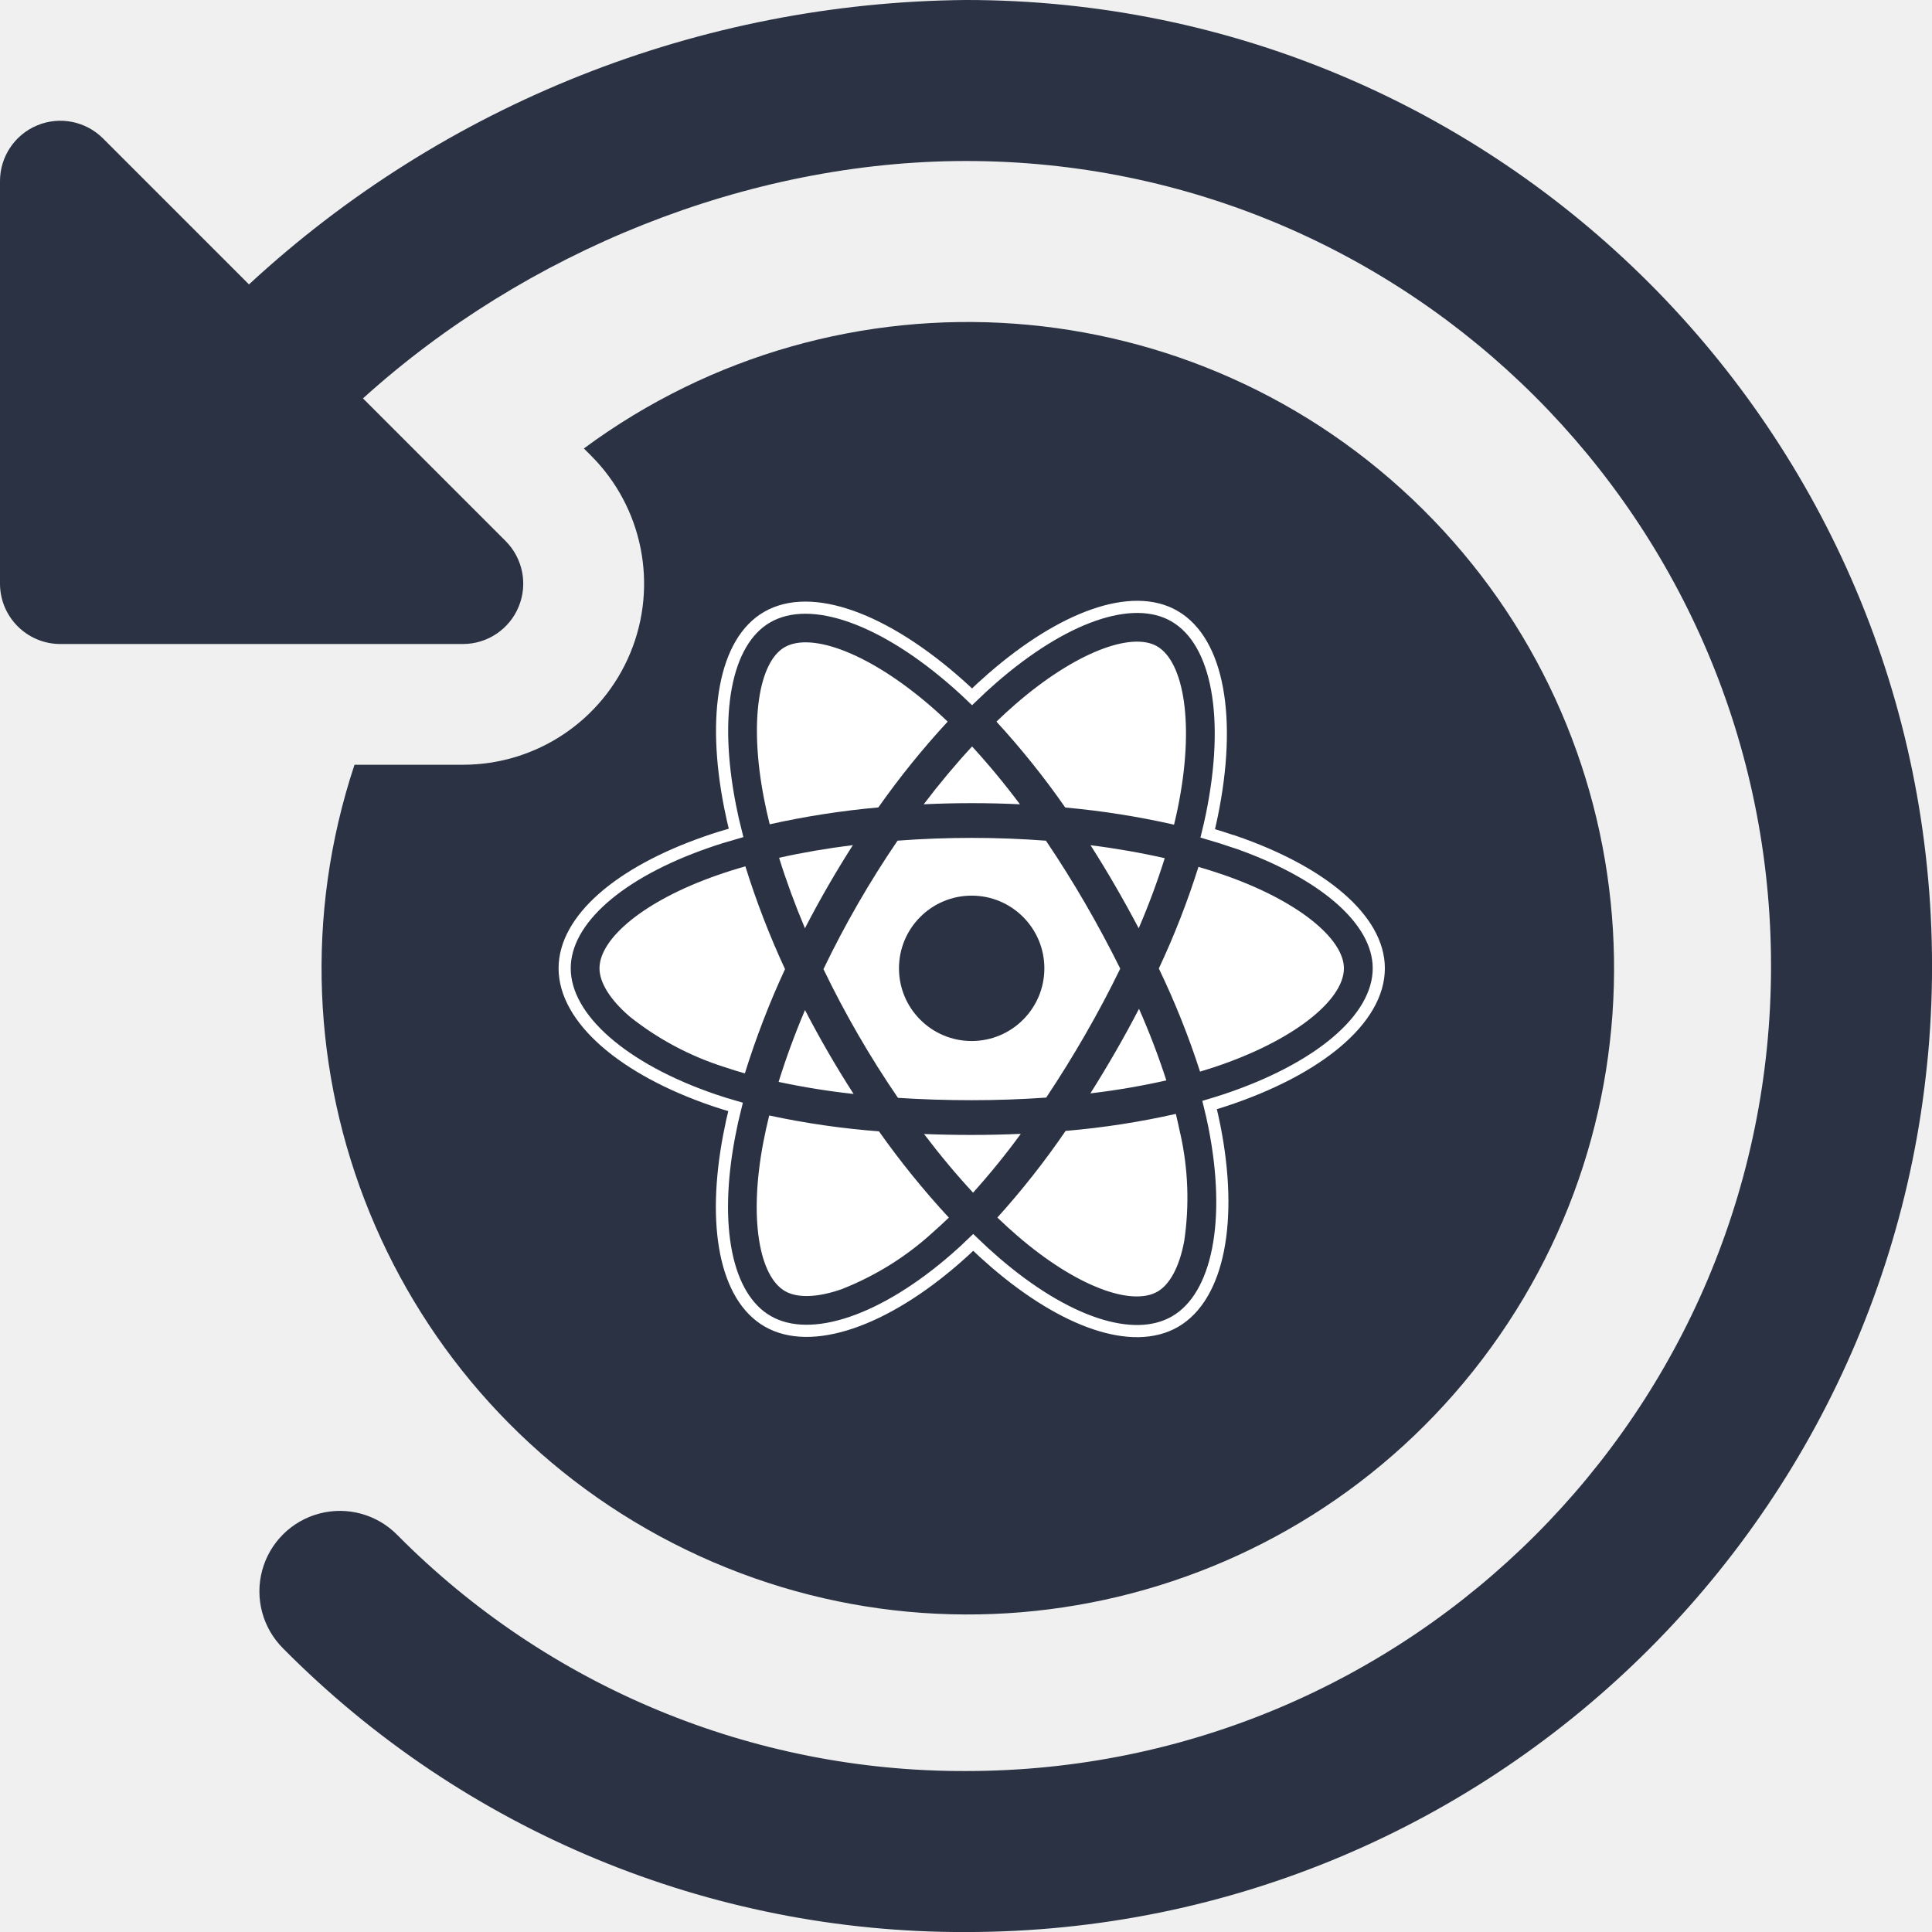
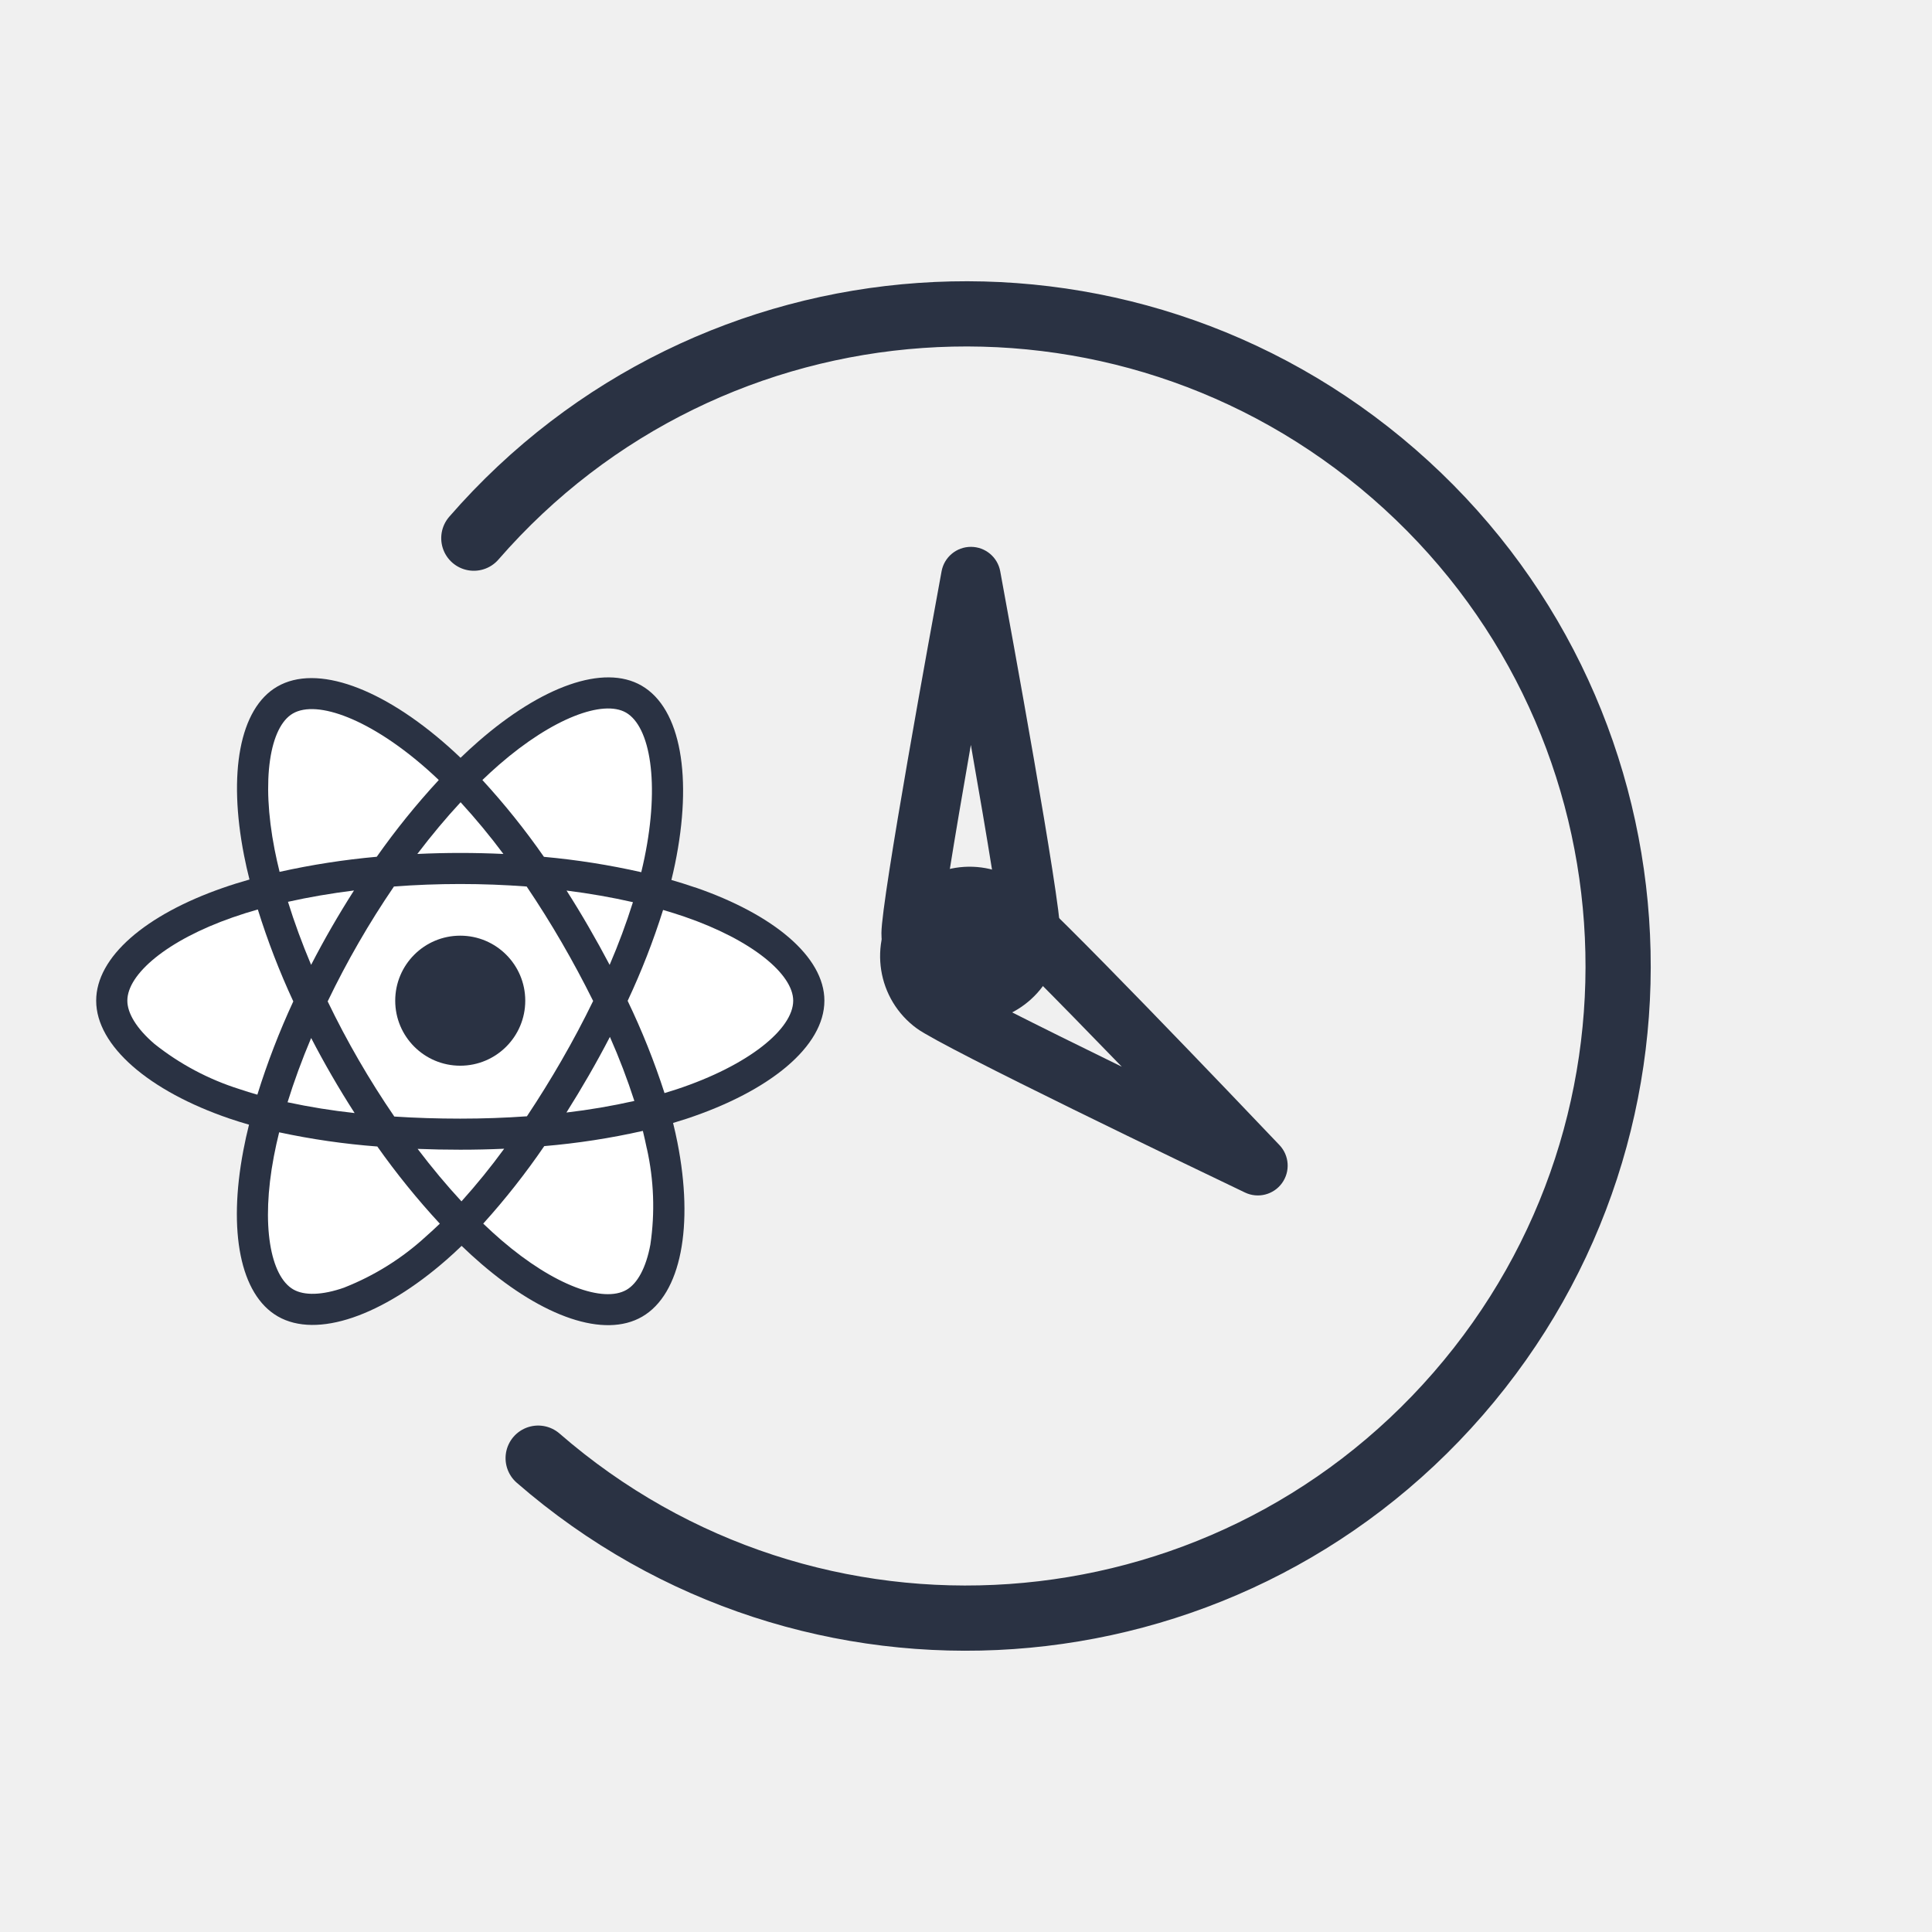
- <svg xmlns="http://www.w3.org/2000/svg" width="158.997" height="158.997" viewBox="0 0 158.997 158.997">
-   <g transform="translate(-170.502 -170.502)">
-     <g transform="translate(170.502 170.502)">
-       <path d="M79.5,0A88,88,0,0,0,20.491,23.406L8.48,11.395A4.966,4.966,0,0,0,0,14.906V48.03A4.97,4.97,0,0,0,4.969,53H38.093a4.966,4.966,0,0,0,3.511-8.48L29.871,32.786C43.207,20.716,61.5,13.25,79.5,13.25a66.249,66.249,0,0,1,0,132.5,65.556,65.556,0,0,1-46.8-19.424,6.624,6.624,0,1,0-9.394,9.341A78.708,78.708,0,0,0,79.5,159a79.5,79.5,0,0,0,0-159Z" transform="translate(0)" fill="#2a3243" />
-       <path d="M15.594,40.437H6.676A53.181,53.181,0,1,0,25.551,14.408l.583.583a14.9,14.9,0,0,1-10.54,25.446Z" transform="translate(22.499 22.499)" fill="#2a3243" />
-     </g>
-     <g transform="translate(201.728 205.932)">
-       <path d="M70.324,33.833q-1.07-.367-2.157-.68.18-.732.333-1.471c1.632-7.924.565-14.308-3.08-16.41-3.495-2.016-9.21.086-14.983,5.109q-.853.744-1.668,1.531-.545-.523-1.11-1.025c-6.05-5.372-12.114-7.635-15.755-5.527-3.491,2.021-4.526,8.023-3.056,15.533q.219,1.116.5,2.219c-.858.244-1.687.5-2.479.78C19.773,36.365,15.243,40.24,15.243,44.26c0,4.152,4.862,8.316,12.25,10.841q.9.306,1.812.566-.3,1.188-.526,2.392c-1.4,7.38-.307,13.239,3.175,15.248,3.6,2.074,9.633-.058,15.511-5.2q.7-.609,1.4-1.289.882.851,1.811,1.652c5.694,4.9,11.317,6.878,14.8,4.864,3.593-2.08,4.761-8.375,3.245-16.033q-.173-.877-.4-1.791.636-.188,1.246-.389c7.68-2.544,12.677-6.658,12.677-10.866,0-4.034-4.676-7.936-11.911-10.427Z" transform="translate(0 0)" fill="#2a3243" stroke="#fff" stroke-width="1" />
+ <svg xmlns="http://www.w3.org/2000/svg" width="177.757" height="177.757" viewBox="0 0 177.757 177.757">
+   <g transform="translate(-121.122 -30.122)">
+     <g transform="translate(114.728 77.932)">
+       <path d="M70.324,33.833q-1.07-.367-2.157-.68.18-.732.333-1.471c1.632-7.924.565-14.308-3.08-16.41-3.495-2.016-9.21.086-14.983,5.109q-.853.744-1.668,1.531-.545-.523-1.11-1.025c-6.05-5.372-12.114-7.635-15.755-5.527-3.491,2.021-4.526,8.023-3.056,15.533q.219,1.116.5,2.219c-.858.244-1.687.5-2.479.78C19.773,36.365,15.243,40.24,15.243,44.26c0,4.152,4.862,8.316,12.25,10.841q.9.306,1.812.566-.3,1.188-.526,2.392c-1.4,7.38-.307,13.239,3.175,15.248,3.6,2.074,9.633-.058,15.511-5.2q.7-.609,1.4-1.289.882.851,1.811,1.652c5.694,4.9,11.317,6.878,14.8,4.864,3.593-2.08,4.761-8.375,3.245-16.033q-.173-.877-.4-1.791.636-.188,1.246-.389c7.68-2.544,12.677-6.658,12.677-10.866,0-4.034-4.676-7.936-11.911-10.427Z" transform="translate(0 0)" fill="#2a3243" />
      <path d="M75.449,59.184c-.366.121-.742.238-1.125.352a67.169,67.169,0,0,0-3.392-8.487,67.142,67.142,0,0,0,3.26-8.363c.685.2,1.35.408,1.991.629,6.2,2.134,9.981,5.289,9.981,7.72,0,2.59-4.084,5.952-10.715,8.149ZM72.7,64.636a24.234,24.234,0,0,1,.322,8.842c-.4,2.151-1.2,3.585-2.193,4.159-2.111,1.222-6.626-.366-11.5-4.556q-.837-.72-1.685-1.536a67.252,67.252,0,0,0,5.615-7.13,66.808,66.808,0,0,0,9.073-1.4q.2.827.363,1.621ZM44.872,77.426c-2.063.728-3.705.749-4.7.177-2.113-1.219-2.992-5.924-1.793-12.234q.214-1.119.489-2.224A67.3,67.3,0,0,0,47.9,64.451a69.639,69.639,0,0,0,5.751,7.1q-.624.6-1.276,1.175a24.239,24.239,0,0,1-7.5,4.695ZM35.209,59.168A24.244,24.244,0,0,1,27.4,55.017c-1.662-1.423-2.5-2.836-2.5-3.982,0-2.439,3.637-5.551,9.7-7.666q1.142-.4,2.306-.726A68.636,68.636,0,0,0,40.169,51.1a69.682,69.682,0,0,0-3.306,8.581Q36.03,59.447,35.209,59.168Zm3.239-22.05c-1.259-6.435-.423-11.288,1.681-12.506,2.241-1.3,7.2.553,12.421,5.191.334.3.669.607,1.005.928a68.581,68.581,0,0,0-5.707,7.062,69.928,69.928,0,0,0-8.94,1.389q-.256-1.026-.46-2.064Zm28.9,7.135q-.982-1.7-2.037-3.35c2.138.27,4.185.629,6.108,1.068a61.049,61.049,0,0,1-2.144,5.769q-.929-1.762-1.927-3.486ZM55.562,32.776A61.2,61.2,0,0,1,59.5,37.535q-3.957-.187-7.918,0C52.888,35.817,54.221,34.223,55.562,32.776ZM43.7,44.274q-.986,1.71-1.891,3.464c-.833-1.977-1.546-3.92-2.129-5.8,1.911-.428,3.95-.777,6.073-1.043Q44.689,42.562,43.7,44.274Zm2.115,17.1a60.936,60.936,0,0,1-6.174-.993c.591-1.91,1.32-3.9,2.171-5.914q.909,1.755,1.9,3.467,1.01,1.745,2.1,3.44Zm9.824,8.12c-1.356-1.464-2.709-3.083-4.031-4.824q1.924.076,3.92.076,2.048,0,4.044-.09A60.857,60.857,0,0,1,55.641,69.5ZM69.3,54.366a60.776,60.776,0,0,1,2.25,5.893A60.739,60.739,0,0,1,65.3,61.325q1.062-1.684,2.057-3.409,1.011-1.753,1.943-3.55Zm-4.422,2.12q-1.522,2.644-3.214,5.186c-1.988.142-4.042.215-6.135.215s-4.113-.065-6.065-.192Q47.729,59.161,46.19,56.5q-1.531-2.644-2.858-5.4,1.323-2.753,2.85-5.4h0q1.525-2.646,3.248-5.171c1.992-.151,4.035-.229,6.1-.229s4.12.079,6.111.231q1.7,2.519,3.228,5.154t2.888,5.375q-1.342,2.762-2.879,5.423Zm5.9-31.959c2.243,1.294,3.116,6.511,1.706,13.353q-.139.669-.3,1.332A68.561,68.561,0,0,0,63.23,37.8a67.231,67.231,0,0,0-5.663-7.068q.753-.726,1.541-1.413c4.946-4.3,9.568-6,11.675-4.789Z" transform="translate(-6.79 -6.775)" fill="#fff" />
      <path d="M114.026,94.665a5.982,5.982,0,1,1-5.982,5.982,5.982,5.982,0,0,1,5.982-5.982" transform="translate(-65.287 -56.387)" fill="#2a3243" />
    </g>
+     <path d="M60,0A60,60,0,1,1,0,60" transform="translate(125.354 124.919) rotate(-49)" fill="none" stroke="#2a3243" stroke-linecap="round" stroke-width="6" />
+     <path d="M87.1,98.742A8.23,8.23,0,0,0,98.742,87.1C96.533,84.9,75.494,70.373,71.3,67.484A2.743,2.743,0,0,0,67.483,71.3C70.372,75.494,84.9,96.534,87.1,98.742Zm7.76-7.759a2.743,2.743,0,0,1-3.879,3.88c-.852-.861-5.14-6.826-10.3-14.175C88.037,85.844,94,90.132,94.863,90.984Z" transform="translate(210.452 -15.447) rotate(45)" fill="#2a3243" />
+     <path d="M6,0A6,6,0,1,1,0,6,6,6,0,0,1,6,0Z" transform="translate(204 113)" fill="#2a3243" />
+     <path d="M87.1,98.742A8.23,8.23,0,0,0,98.742,87.1C96.533,84.9,75.494,70.373,71.3,67.484A2.743,2.743,0,0,0,67.483,71.3C70.372,75.494,84.9,96.534,87.1,98.742Zm7.76-7.759a2.743,2.743,0,0,1-3.879,3.88c-.852-.861-5.14-6.826-10.3-14.175C88.037,85.844,94,90.132,94.863,90.984Z" transform="translate(316.643 195.339) rotate(171)" fill="#2a3243" />
  </g>
</svg>
